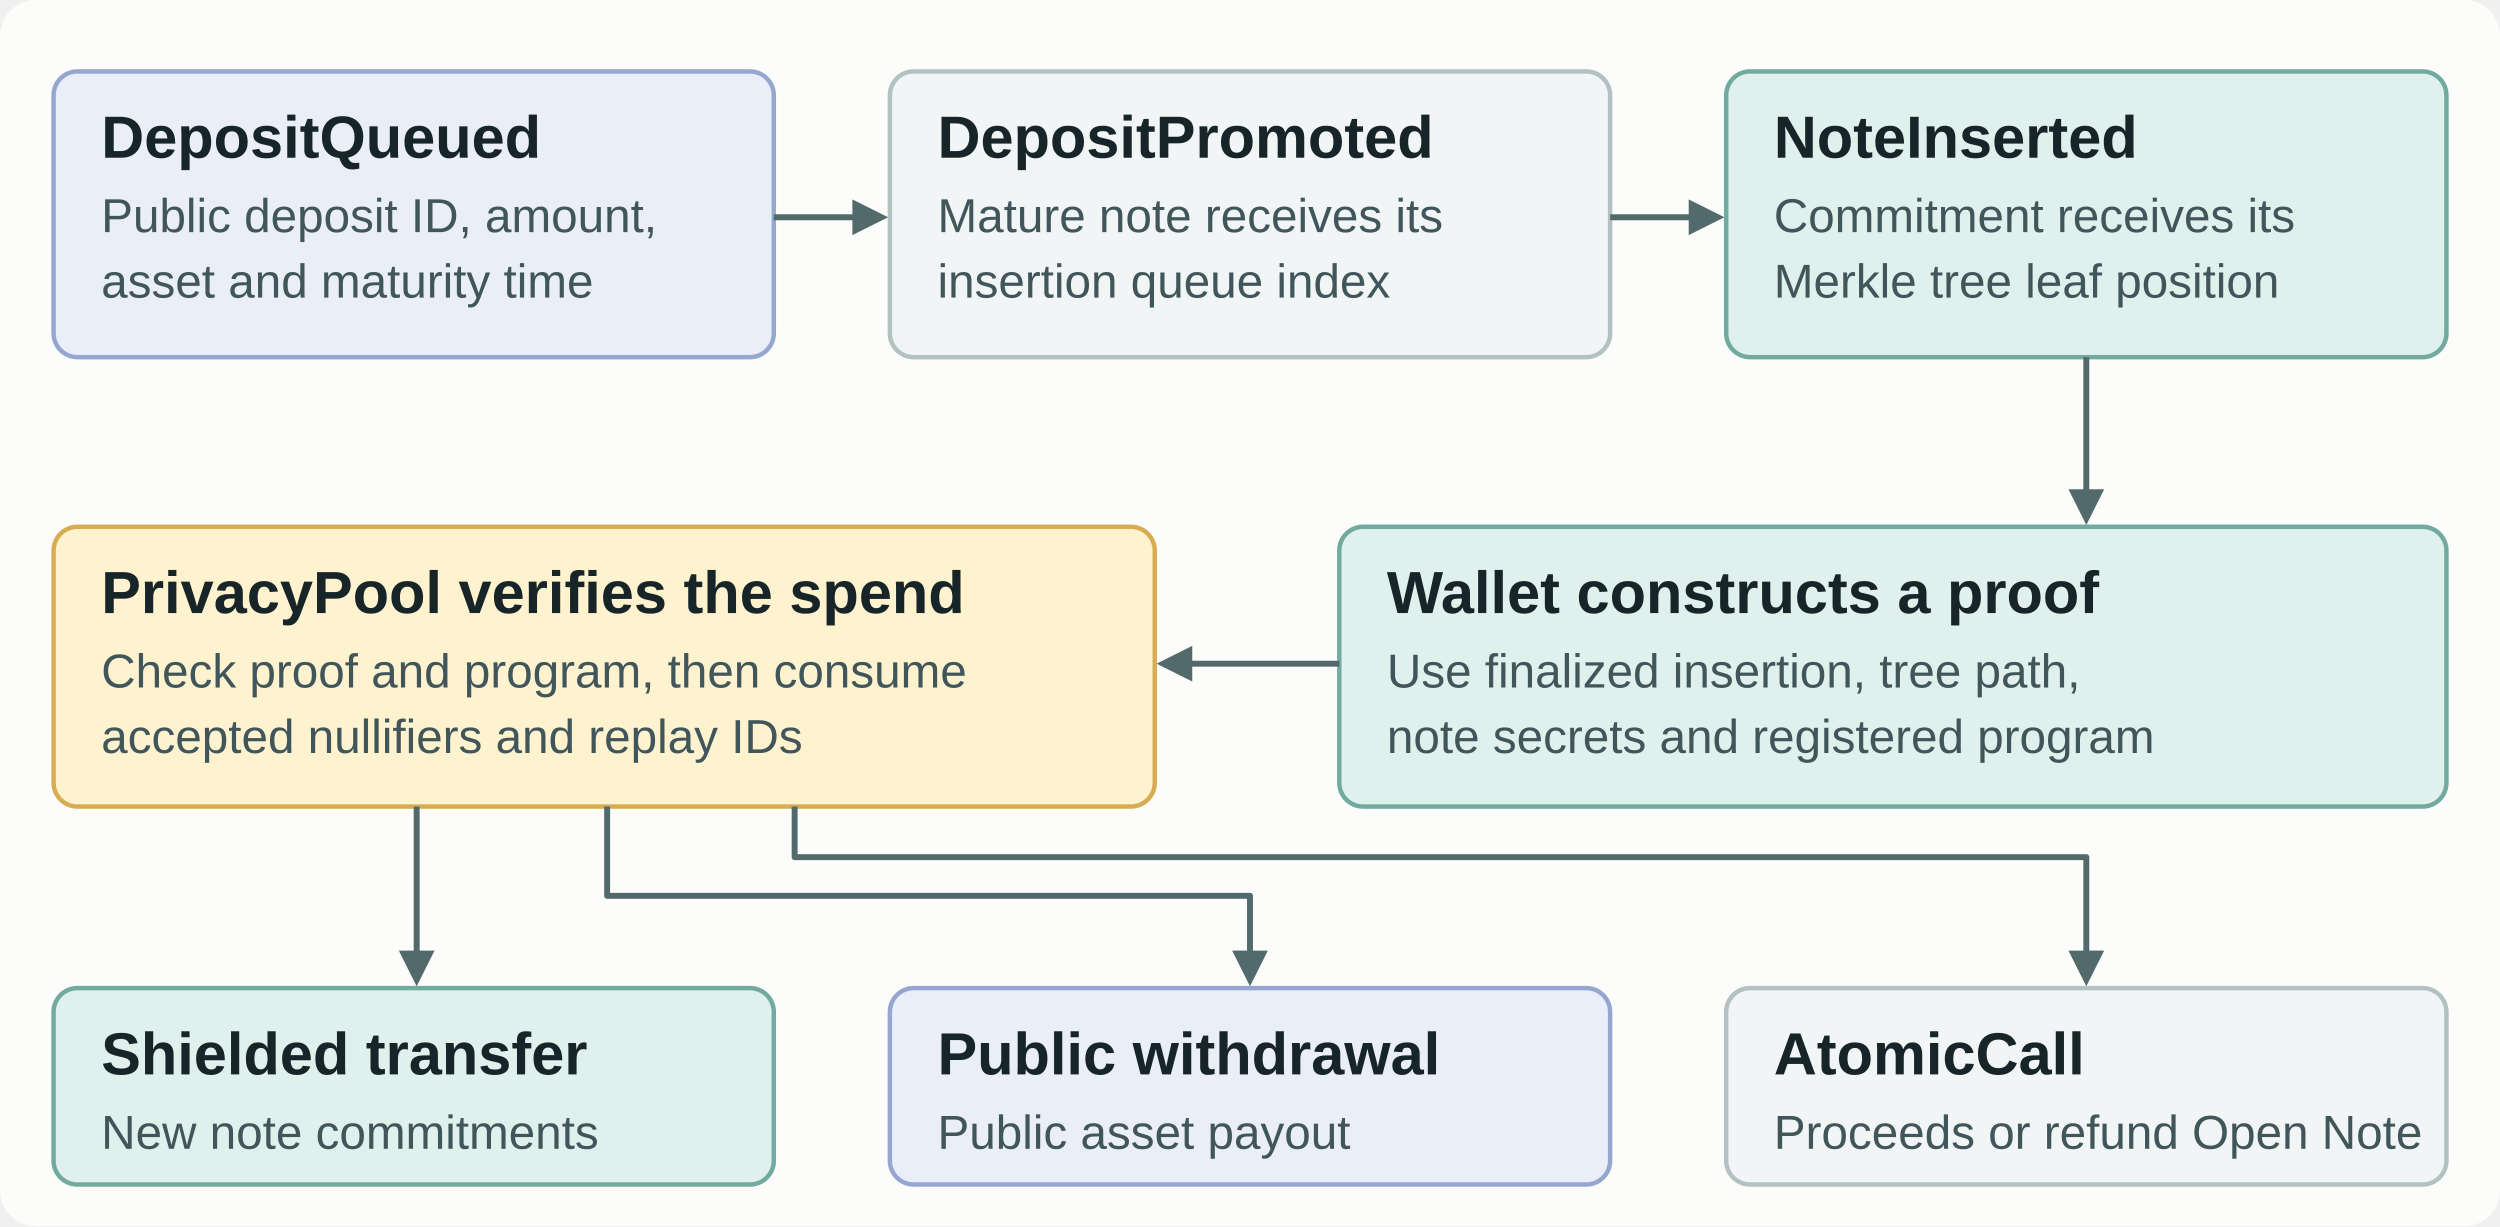
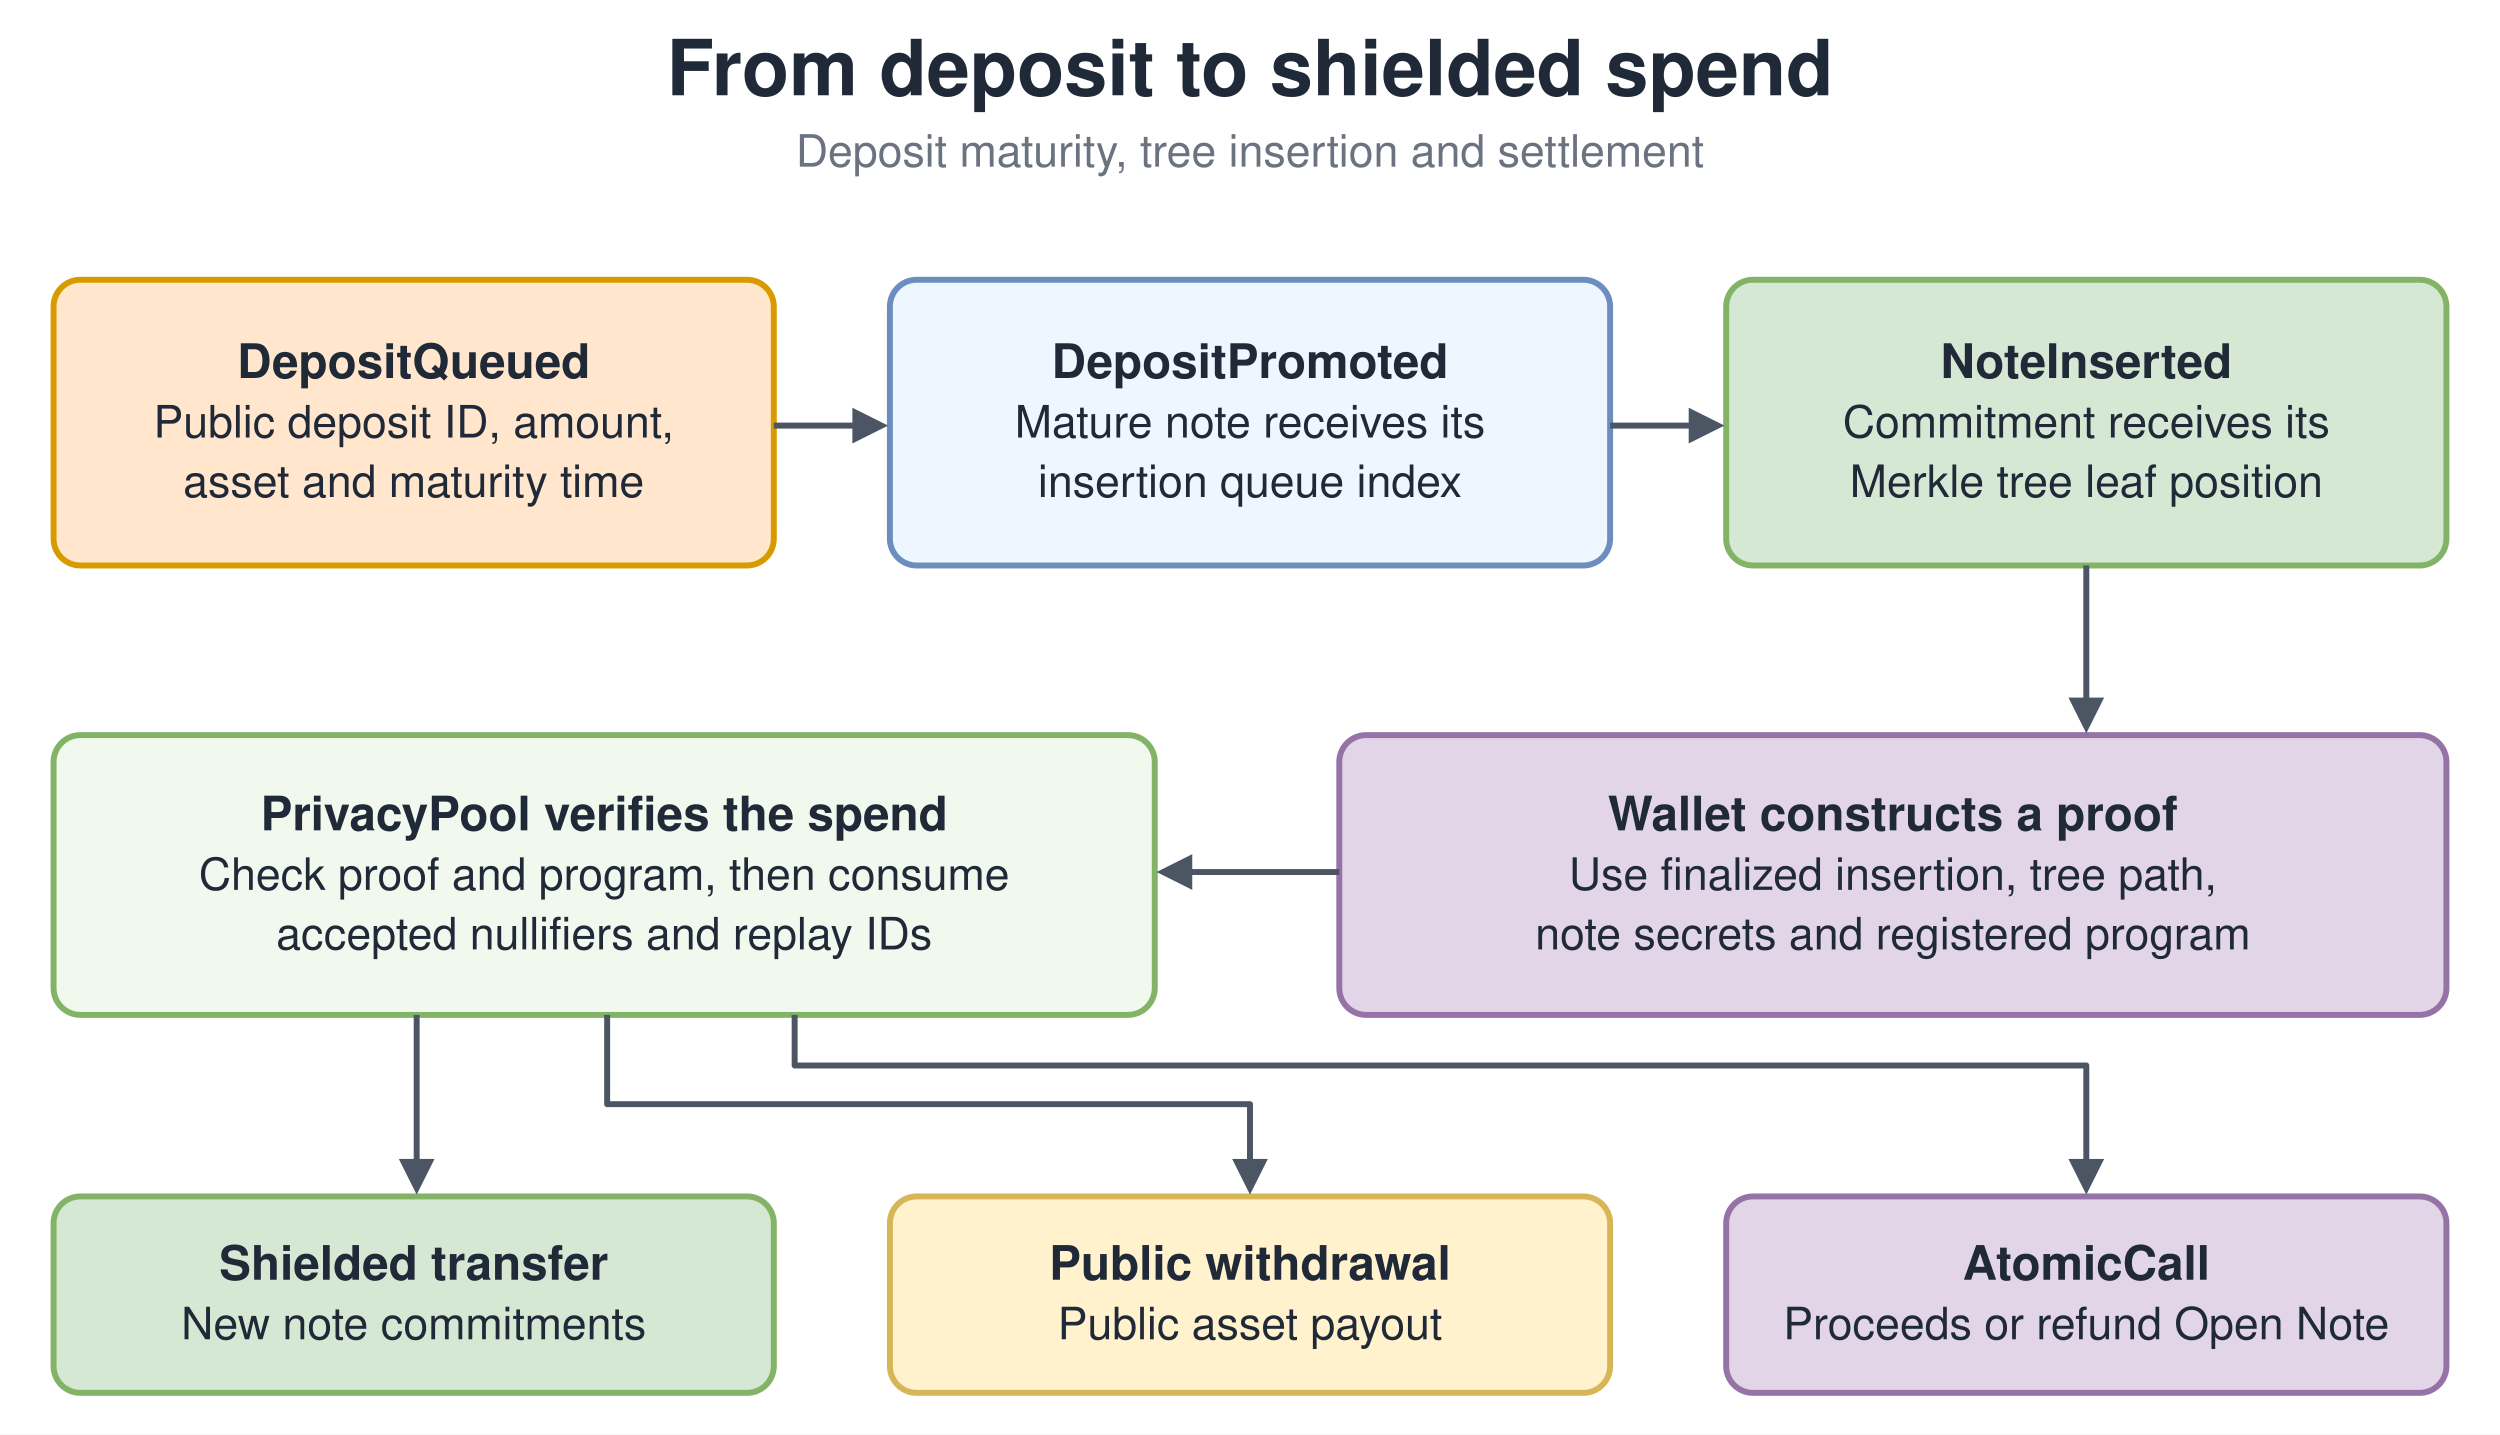
- <svg xmlns="http://www.w3.org/2000/svg" width="840" height="412" viewBox="0 0 840 412" role="img" aria-labelledby="title desc">
+ <svg xmlns="http://www.w3.org/2000/svg" width="840" height="482" viewBox="0 0 840 482" role="img" aria-labelledby="title desc">
+   <style>
+     text { font-family: Helvetica, Arial, sans-serif; fill: #1f2937; }
+     .title { font-size: 26px; font-weight: bold; }
+     .subtitle { font-size: 15px; fill: #6b7280; }
+     .label { font-size: 16px; font-weight: bold; }
+     .body { font-size: 15px; }
+     .caption { font-size: 15px; fill: #4b5563; }
+   </style>
  <defs>
    <marker id="arrow" viewBox="0 0 10 10" refX="8" refY="5" markerWidth="6" markerHeight="6" orient="auto">
-       <path d="M0 0 L10 5 L0 10 Z" fill="#536a6c" />
+       <path d="M0 0 L10 5 L0 10 Z" fill="#4b5563" />
    </marker>
  </defs>
-   <rect width="100%" height="100%" rx="12" fill="#fcfdfb" />
-   <rect x="18" y="24" width="242" height="96" rx="8" fill="#e9eef9" stroke="#96a7cf" stroke-width="1.5" />
-   <text x="34" y="53" text-anchor="start" fill="#172528" font-family="Arial, Helvetica, sans-serif" font-size="20" font-weight="700">DepositQueued</text>
-   <text x="34" y="78" text-anchor="start" fill="#41565a" font-family="Arial, Helvetica, sans-serif" font-size="16" font-weight="400">Public deposit ID, amount,</text>
-   <text x="34" y="100" text-anchor="start" fill="#41565a" font-family="Arial, Helvetica, sans-serif" font-size="16" font-weight="400">asset and maturity time</text>
-   <rect x="299" y="24" width="242" height="96" rx="8" fill="#f2f5f5" stroke="#b3c1c2" stroke-width="1.5" />
-   <text x="315" y="53" text-anchor="start" fill="#172528" font-family="Arial, Helvetica, sans-serif" font-size="20" font-weight="700">DepositPromoted</text>
-   <text x="315" y="78" text-anchor="start" fill="#41565a" font-family="Arial, Helvetica, sans-serif" font-size="16" font-weight="400">Mature note receives its</text>
-   <text x="315" y="100" text-anchor="start" fill="#41565a" font-family="Arial, Helvetica, sans-serif" font-size="16" font-weight="400">insertion queue index</text>
-   <rect x="580" y="24" width="242" height="96" rx="8" fill="#e0f1ed" stroke="#72aaa0" stroke-width="1.5" />
-   <text x="596" y="53" text-anchor="start" fill="#172528" font-family="Arial, Helvetica, sans-serif" font-size="20" font-weight="700">NoteInserted</text>
-   <text x="596" y="78" text-anchor="start" fill="#41565a" font-family="Arial, Helvetica, sans-serif" font-size="16" font-weight="400">Commitment receives its</text>
-   <text x="596" y="100" text-anchor="start" fill="#41565a" font-family="Arial, Helvetica, sans-serif" font-size="16" font-weight="400">Merkle tree leaf position</text>
-   <polyline points="260,73 296,73" fill="none" stroke="#536a6c" stroke-width="2" stroke-linejoin="round" marker-end="url(#arrow)" />
-   <polyline points="541,73 577,73" fill="none" stroke="#536a6c" stroke-width="2" stroke-linejoin="round" marker-end="url(#arrow)" />
-   <rect x="18" y="177" width="370" height="94" rx="8" fill="#fff2ce" stroke="#d7ac52" stroke-width="1.5" />
-   <text x="34" y="206" text-anchor="start" fill="#172528" font-family="Arial, Helvetica, sans-serif" font-size="20" font-weight="700">PrivacyPool verifies the spend</text>
-   <text x="34" y="231" text-anchor="start" fill="#41565a" font-family="Arial, Helvetica, sans-serif" font-size="16" font-weight="400">Check proof and program, then consume</text>
-   <text x="34" y="253" text-anchor="start" fill="#41565a" font-family="Arial, Helvetica, sans-serif" font-size="16" font-weight="400">accepted nullifiers and replay IDs</text>
-   <rect x="450" y="177" width="372" height="94" rx="8" fill="#e0f1ed" stroke="#72aaa0" stroke-width="1.5" />
-   <text x="466" y="206" text-anchor="start" fill="#172528" font-family="Arial, Helvetica, sans-serif" font-size="20" font-weight="700">Wallet constructs a proof</text>
-   <text x="466" y="231" text-anchor="start" fill="#41565a" font-family="Arial, Helvetica, sans-serif" font-size="16" font-weight="400">Use finalized insertion, tree path,</text>
-   <text x="466" y="253" text-anchor="start" fill="#41565a" font-family="Arial, Helvetica, sans-serif" font-size="16" font-weight="400">note secrets and registered program</text>
-   <polyline points="701,120 701,174" fill="none" stroke="#536a6c" stroke-width="2" stroke-linejoin="round" marker-end="url(#arrow)" />
-   <polyline points="450,223 391,223" fill="none" stroke="#536a6c" stroke-width="2" stroke-linejoin="round" marker-end="url(#arrow)" />
-   <rect x="18" y="332" width="242" height="66" rx="8" fill="#e0f1ed" stroke="#72aaa0" stroke-width="1.5" />
-   <text x="34" y="361" text-anchor="start" fill="#172528" font-family="Arial, Helvetica, sans-serif" font-size="20" font-weight="700">Shielded transfer</text>
-   <text x="34" y="386" text-anchor="start" fill="#41565a" font-family="Arial, Helvetica, sans-serif" font-size="16" font-weight="400">New note commitments</text>
-   <rect x="299" y="332" width="242" height="66" rx="8" fill="#e9eef9" stroke="#96a7cf" stroke-width="1.5" />
-   <text x="315" y="361" text-anchor="start" fill="#172528" font-family="Arial, Helvetica, sans-serif" font-size="20" font-weight="700">Public withdrawal</text>
-   <text x="315" y="386" text-anchor="start" fill="#41565a" font-family="Arial, Helvetica, sans-serif" font-size="16" font-weight="400">Public asset payout</text>
-   <rect x="580" y="332" width="242" height="66" rx="8" fill="#f2f5f5" stroke="#b3c1c2" stroke-width="1.5" />
-   <text x="596" y="361" text-anchor="start" fill="#172528" font-family="Arial, Helvetica, sans-serif" font-size="20" font-weight="700">AtomicCall</text>
-   <text x="596" y="386" text-anchor="start" fill="#41565a" font-family="Arial, Helvetica, sans-serif" font-size="16" font-weight="400">Proceeds or refund Open Note</text>
-   <polyline points="140,271 140,329" fill="none" stroke="#536a6c" stroke-width="2" stroke-linejoin="round" marker-end="url(#arrow)" />
-   <polyline points="204,271 204,301 420,301 420,329" fill="none" stroke="#536a6c" stroke-width="2" stroke-linejoin="round" marker-end="url(#arrow)" />
-   <polyline points="267,271 267,288 701,288 701,329" fill="none" stroke="#536a6c" stroke-width="2" stroke-linejoin="round" marker-end="url(#arrow)" />
+   <rect width="840" height="482" fill="#ffffff" />
+   <text x="420" y="32" text-anchor="middle" class="title">From deposit to shielded spend</text>
+   <text x="420" y="56" text-anchor="middle" class="subtitle">Deposit maturity, tree insertion and settlement</text>
+   <g transform="translate(0 70)">
+     <rect x="18" y="24" width="242" height="96" rx="9" fill="#ffe6cc" stroke="#d79b00" stroke-width="2" />
+     <text x="139.0" y="57.0" text-anchor="middle" class="label">DepositQueued</text>
+     <text x="139.0" y="77.0" text-anchor="middle" class="body">Public deposit ID, amount,</text>
+     <text x="139.0" y="97.0" text-anchor="middle" class="body">asset and maturity time</text>
+     <rect x="299" y="24" width="242" height="96" rx="9" fill="#eef6ff" stroke="#6c8ebf" stroke-width="2" />
+     <text x="420.0" y="57.0" text-anchor="middle" class="label">DepositPromoted</text>
+     <text x="420.0" y="77.0" text-anchor="middle" class="body">Mature note receives its</text>
+     <text x="420.0" y="97.0" text-anchor="middle" class="body">insertion queue index</text>
+     <rect x="580" y="24" width="242" height="96" rx="9" fill="#d5e8d4" stroke="#82b366" stroke-width="2" />
+     <text x="701.0" y="57.0" text-anchor="middle" class="label">NoteInserted</text>
+     <text x="701.0" y="77.0" text-anchor="middle" class="body">Commitment receives its</text>
+     <text x="701.0" y="97.0" text-anchor="middle" class="body">Merkle tree leaf position</text>
+     <rect x="18" y="177" width="370" height="94" rx="9" fill="#f1f8ee" stroke="#82b366" stroke-width="2" />
+     <text x="203.0" y="209.0" text-anchor="middle" class="label">PrivacyPool verifies the spend</text>
+     <text x="203.0" y="229.0" text-anchor="middle" class="body">Check proof and program, then consume</text>
+     <text x="203.0" y="249.0" text-anchor="middle" class="body">accepted nullifiers and replay IDs</text>
+     <rect x="450" y="177" width="372" height="94" rx="9" fill="#e1d5e7" stroke="#9673a6" stroke-width="2" />
+     <text x="636.0" y="209.0" text-anchor="middle" class="label">Wallet constructs a proof</text>
+     <text x="636.0" y="229.0" text-anchor="middle" class="body">Use finalized insertion, tree path,</text>
+     <text x="636.0" y="249.0" text-anchor="middle" class="body">note secrets and registered program</text>
+     <rect x="18" y="332" width="242" height="66" rx="9" fill="#d5e8d4" stroke="#82b366" stroke-width="2" />
+     <text x="139.0" y="360.0" text-anchor="middle" class="label">Shielded transfer</text>
+     <text x="139.0" y="380.0" text-anchor="middle" class="body">New note commitments</text>
+     <rect x="299" y="332" width="242" height="66" rx="9" fill="#fff2cc" stroke="#d6b656" stroke-width="2" />
+     <text x="420.0" y="360.0" text-anchor="middle" class="label">Public withdrawal</text>
+     <text x="420.0" y="380.0" text-anchor="middle" class="body">Public asset payout</text>
+     <rect x="580" y="332" width="242" height="66" rx="9" fill="#e1d5e7" stroke="#9673a6" stroke-width="2" />
+     <text x="701.0" y="360.0" text-anchor="middle" class="label">AtomicCall</text>
+     <text x="701.0" y="380.0" text-anchor="middle" class="body">Proceeds or refund Open Note</text>
+     <polyline points="260,73 296,73" fill="none" stroke="#4b5563" stroke-width="2" stroke-linejoin="round" marker-end="url(#arrow)" />
+     <polyline points="541,73 577,73" fill="none" stroke="#4b5563" stroke-width="2" stroke-linejoin="round" marker-end="url(#arrow)" />
+     <polyline points="701,120 701,174" fill="none" stroke="#4b5563" stroke-width="2" stroke-linejoin="round" marker-end="url(#arrow)" />
+     <polyline points="450,223 391,223" fill="none" stroke="#4b5563" stroke-width="2" stroke-linejoin="round" marker-end="url(#arrow)" />
+     <polyline points="140,271 140,329" fill="none" stroke="#4b5563" stroke-width="2" stroke-linejoin="round" marker-end="url(#arrow)" />
+     <polyline points="204,271 204,301 420,301 420,329" fill="none" stroke="#4b5563" stroke-width="2" stroke-linejoin="round" marker-end="url(#arrow)" />
+     <polyline points="267,271 267,288 701,288 701,329" fill="none" stroke="#4b5563" stroke-width="2" stroke-linejoin="round" marker-end="url(#arrow)" />
+   </g>
</svg>
